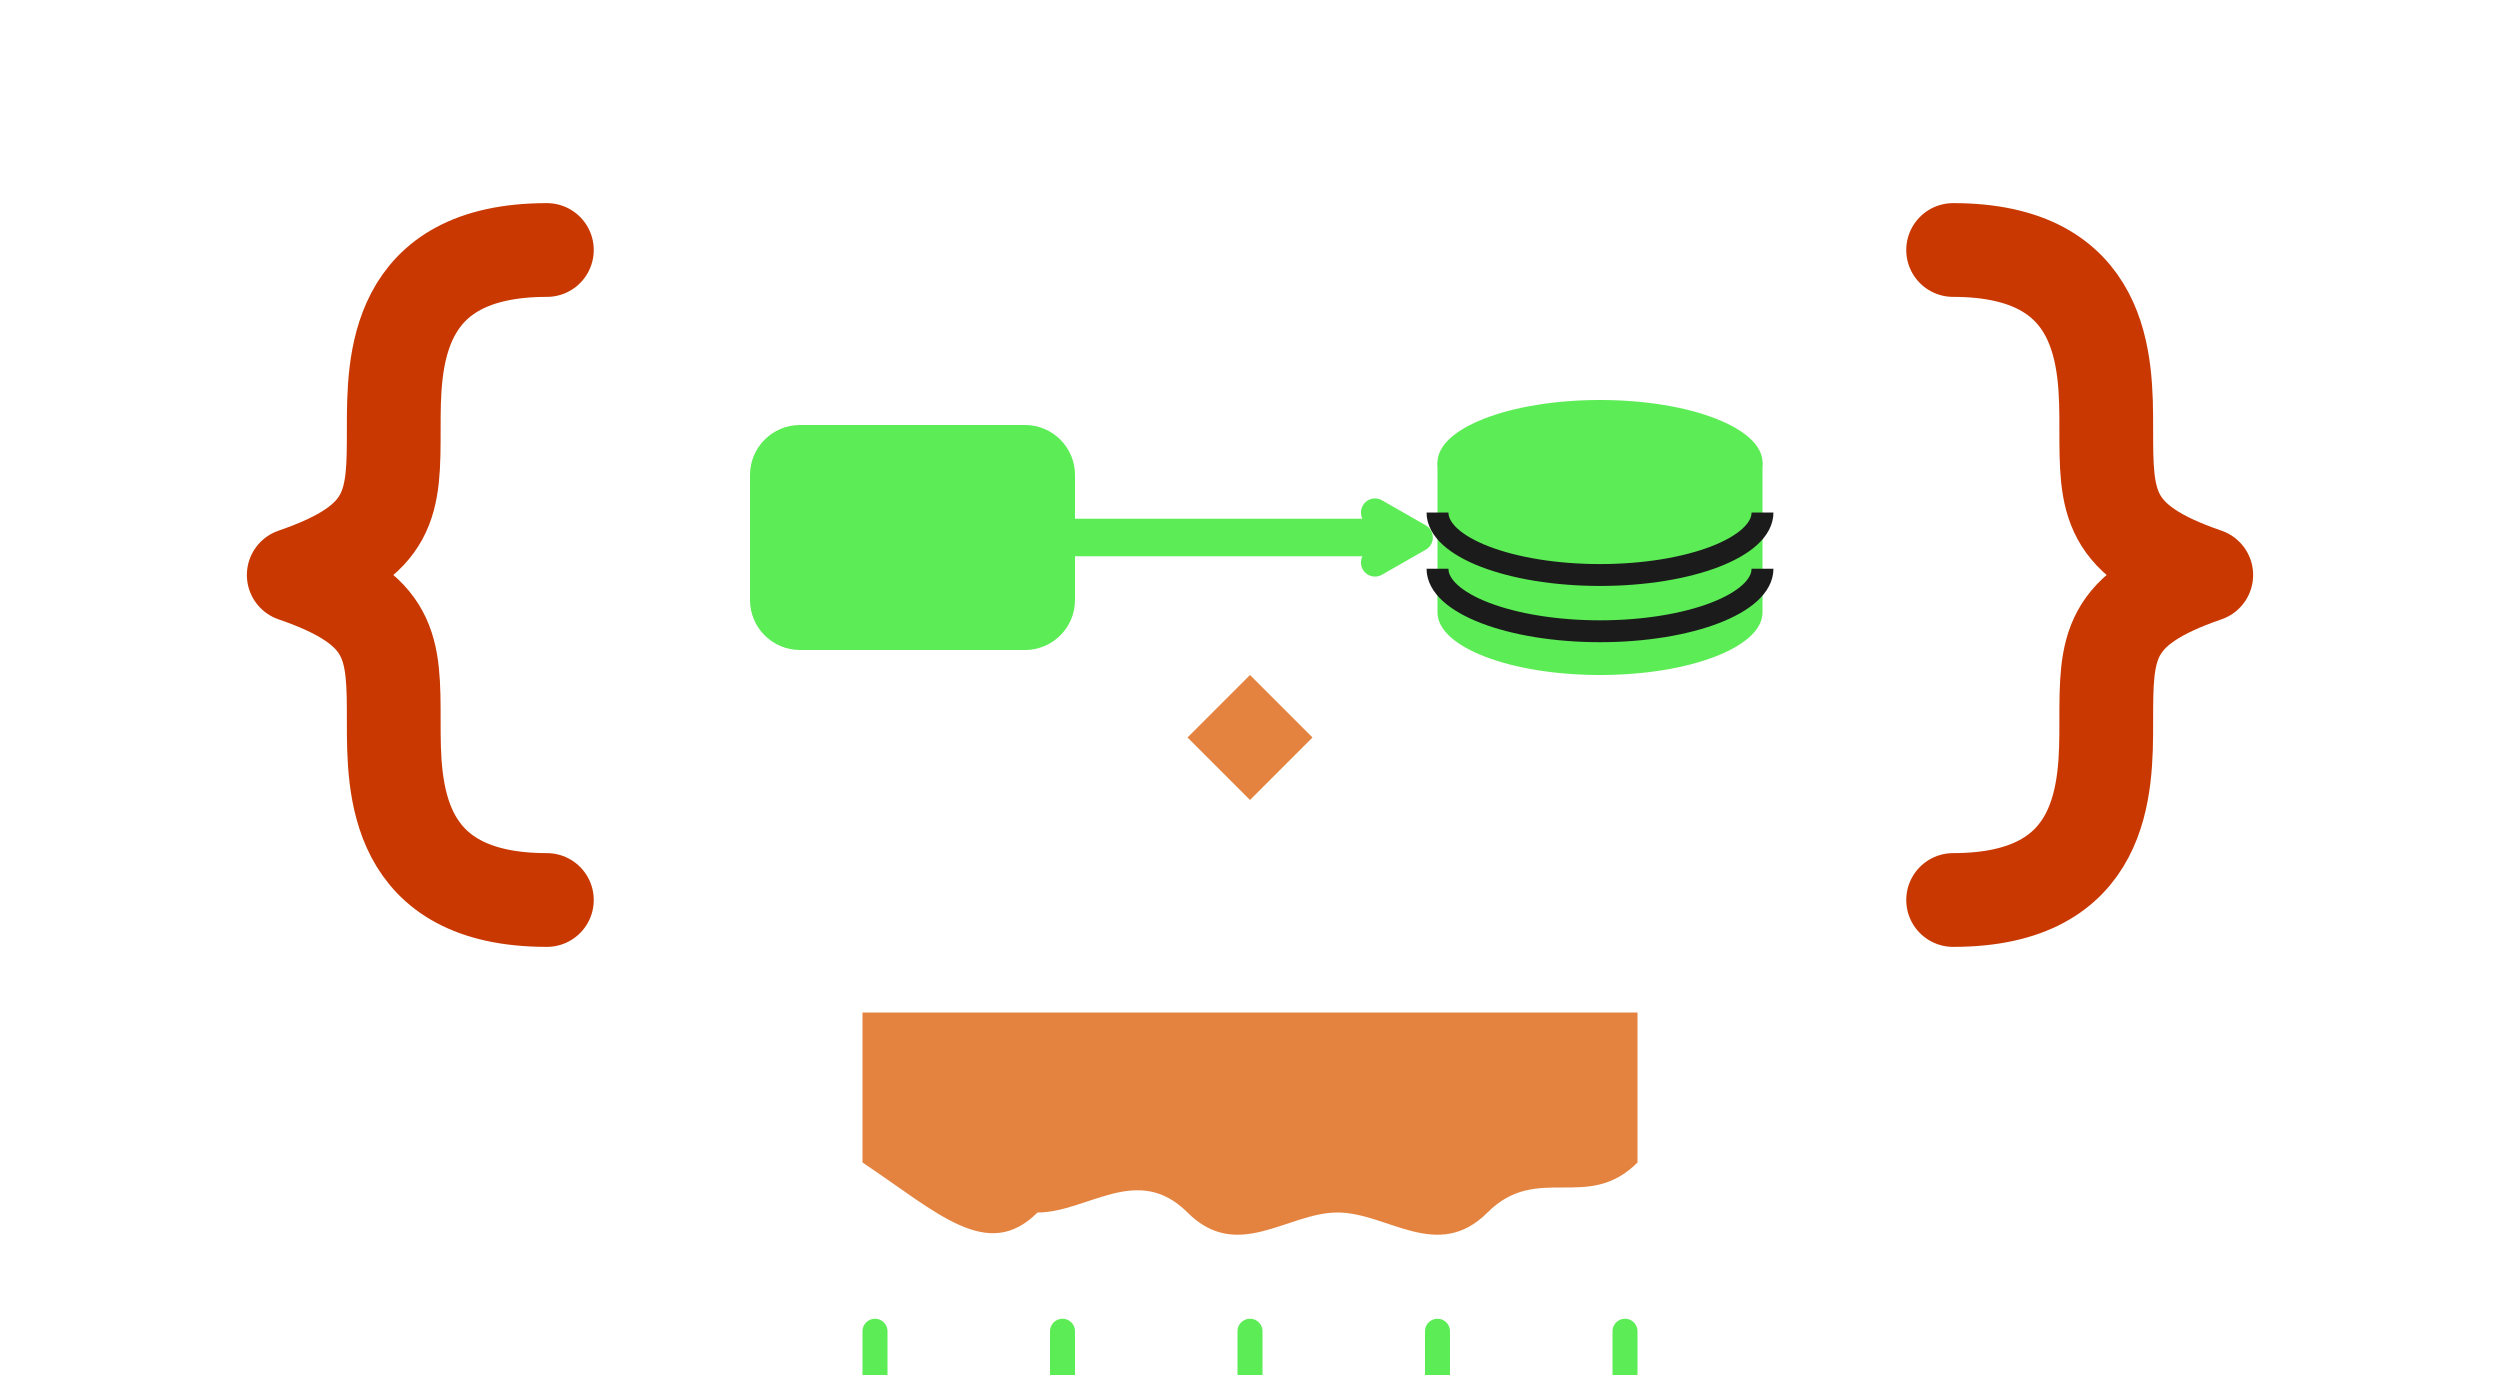
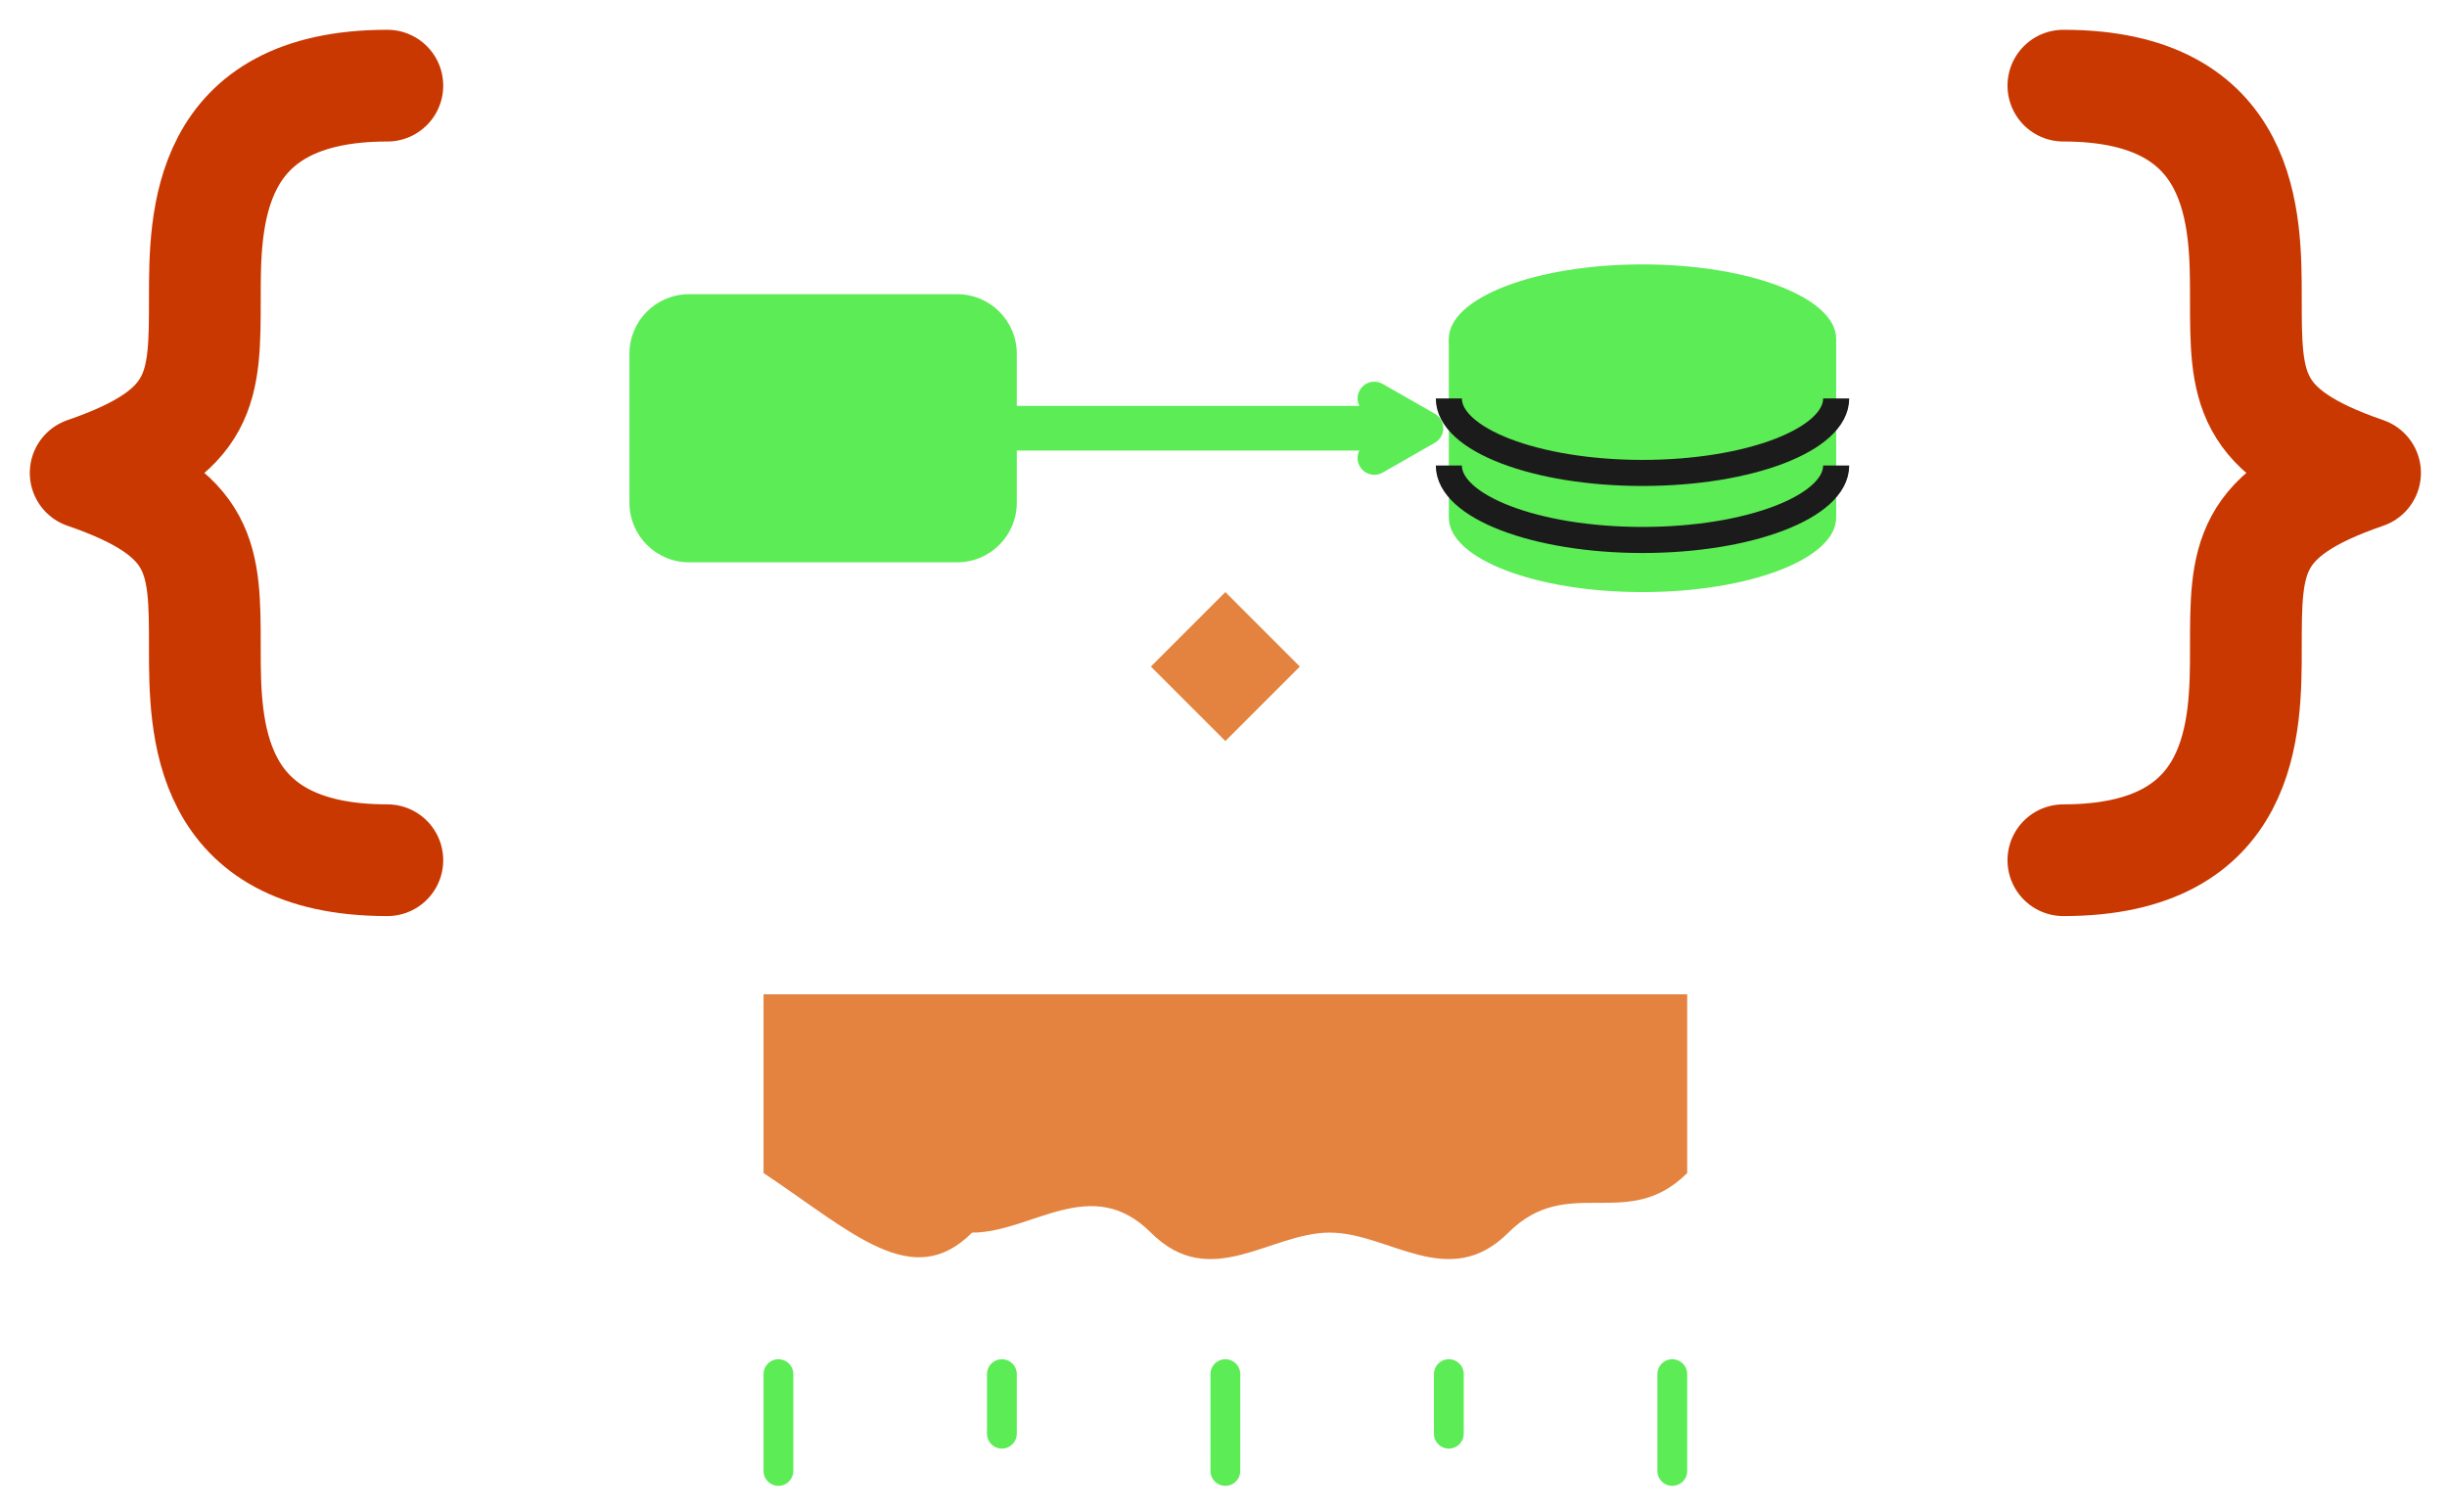
- <svg xmlns="http://www.w3.org/2000/svg" viewBox="60 60 800 440" width="800" height="440">
+ <svg xmlns="http://www.w3.org/2000/svg" viewBox="131 117 657 406" width="657" height="406">
  <g stroke="#c93801" stroke-width="30" fill="none" stroke-linecap="round" stroke-linejoin="round">
    <path d="M 235 140 C 186 140 186 176 186 197 C 186 221 186 233 154 244 C 186 255 186 267 186 291 C 186 312 186 348 235 348" />
    <path d="M 685 140 C 734 140 734 176 734 197 C 734 221 734 233 766 244 C 734 255 734 267 734 291 C 734 312 734 348 685 348" />
  </g>
  <rect x="300" y="196" width="104" height="72" rx="16" fill="#5cec56" />
  <g>
    <path d="M 520 208 L 520 256 A 52 20 0 0 0 624 256 L 624 208" fill="#5cec56" />
    <ellipse cx="572" cy="208" rx="52" ry="20" fill="#5cec56" />
    <path d="M 520 224 A 52 20 0 0 0 624 224" fill="none" stroke="#1b1b1b" stroke-width="7" />
    <path d="M 520 242 A 52 20 0 0 0 624 242" fill="none" stroke="#1b1b1b" stroke-width="7" />
  </g>
  <path d="M 404 232 L 506 232" stroke="#5cec56" stroke-width="12" stroke-linecap="round" fill="none" />
  <path d="M 514 232 L 500 224 M 514 232 L 500 240" stroke="#5cec56" stroke-width="9" stroke-linecap="round" fill="none" />
  <path d="M 440 296 L 460 276 L 480 296 L 460 316 Z" fill="#e4833f" />
  <path d="M 336 384 L 584 384 L 584 432            C 568 448 552 432 536 448            C 520 464 504 448 488 448            C 472 448 456 464 440 448            C 424 432 408 448 392 448            C 376 464 360 448 336 432 Z" fill="#e4833f" />
  <g stroke="#5cec56" stroke-width="8" stroke-linecap="round">
    <path d="M 340 486 L 340 512" />
    <path d="M 460 486 L 460 512" />
    <path d="M 580 486 L 580 512" />
    <path d="M 400 486 L 400 502" />
    <path d="M 520 486 L 520 502" />
  </g>
</svg>
